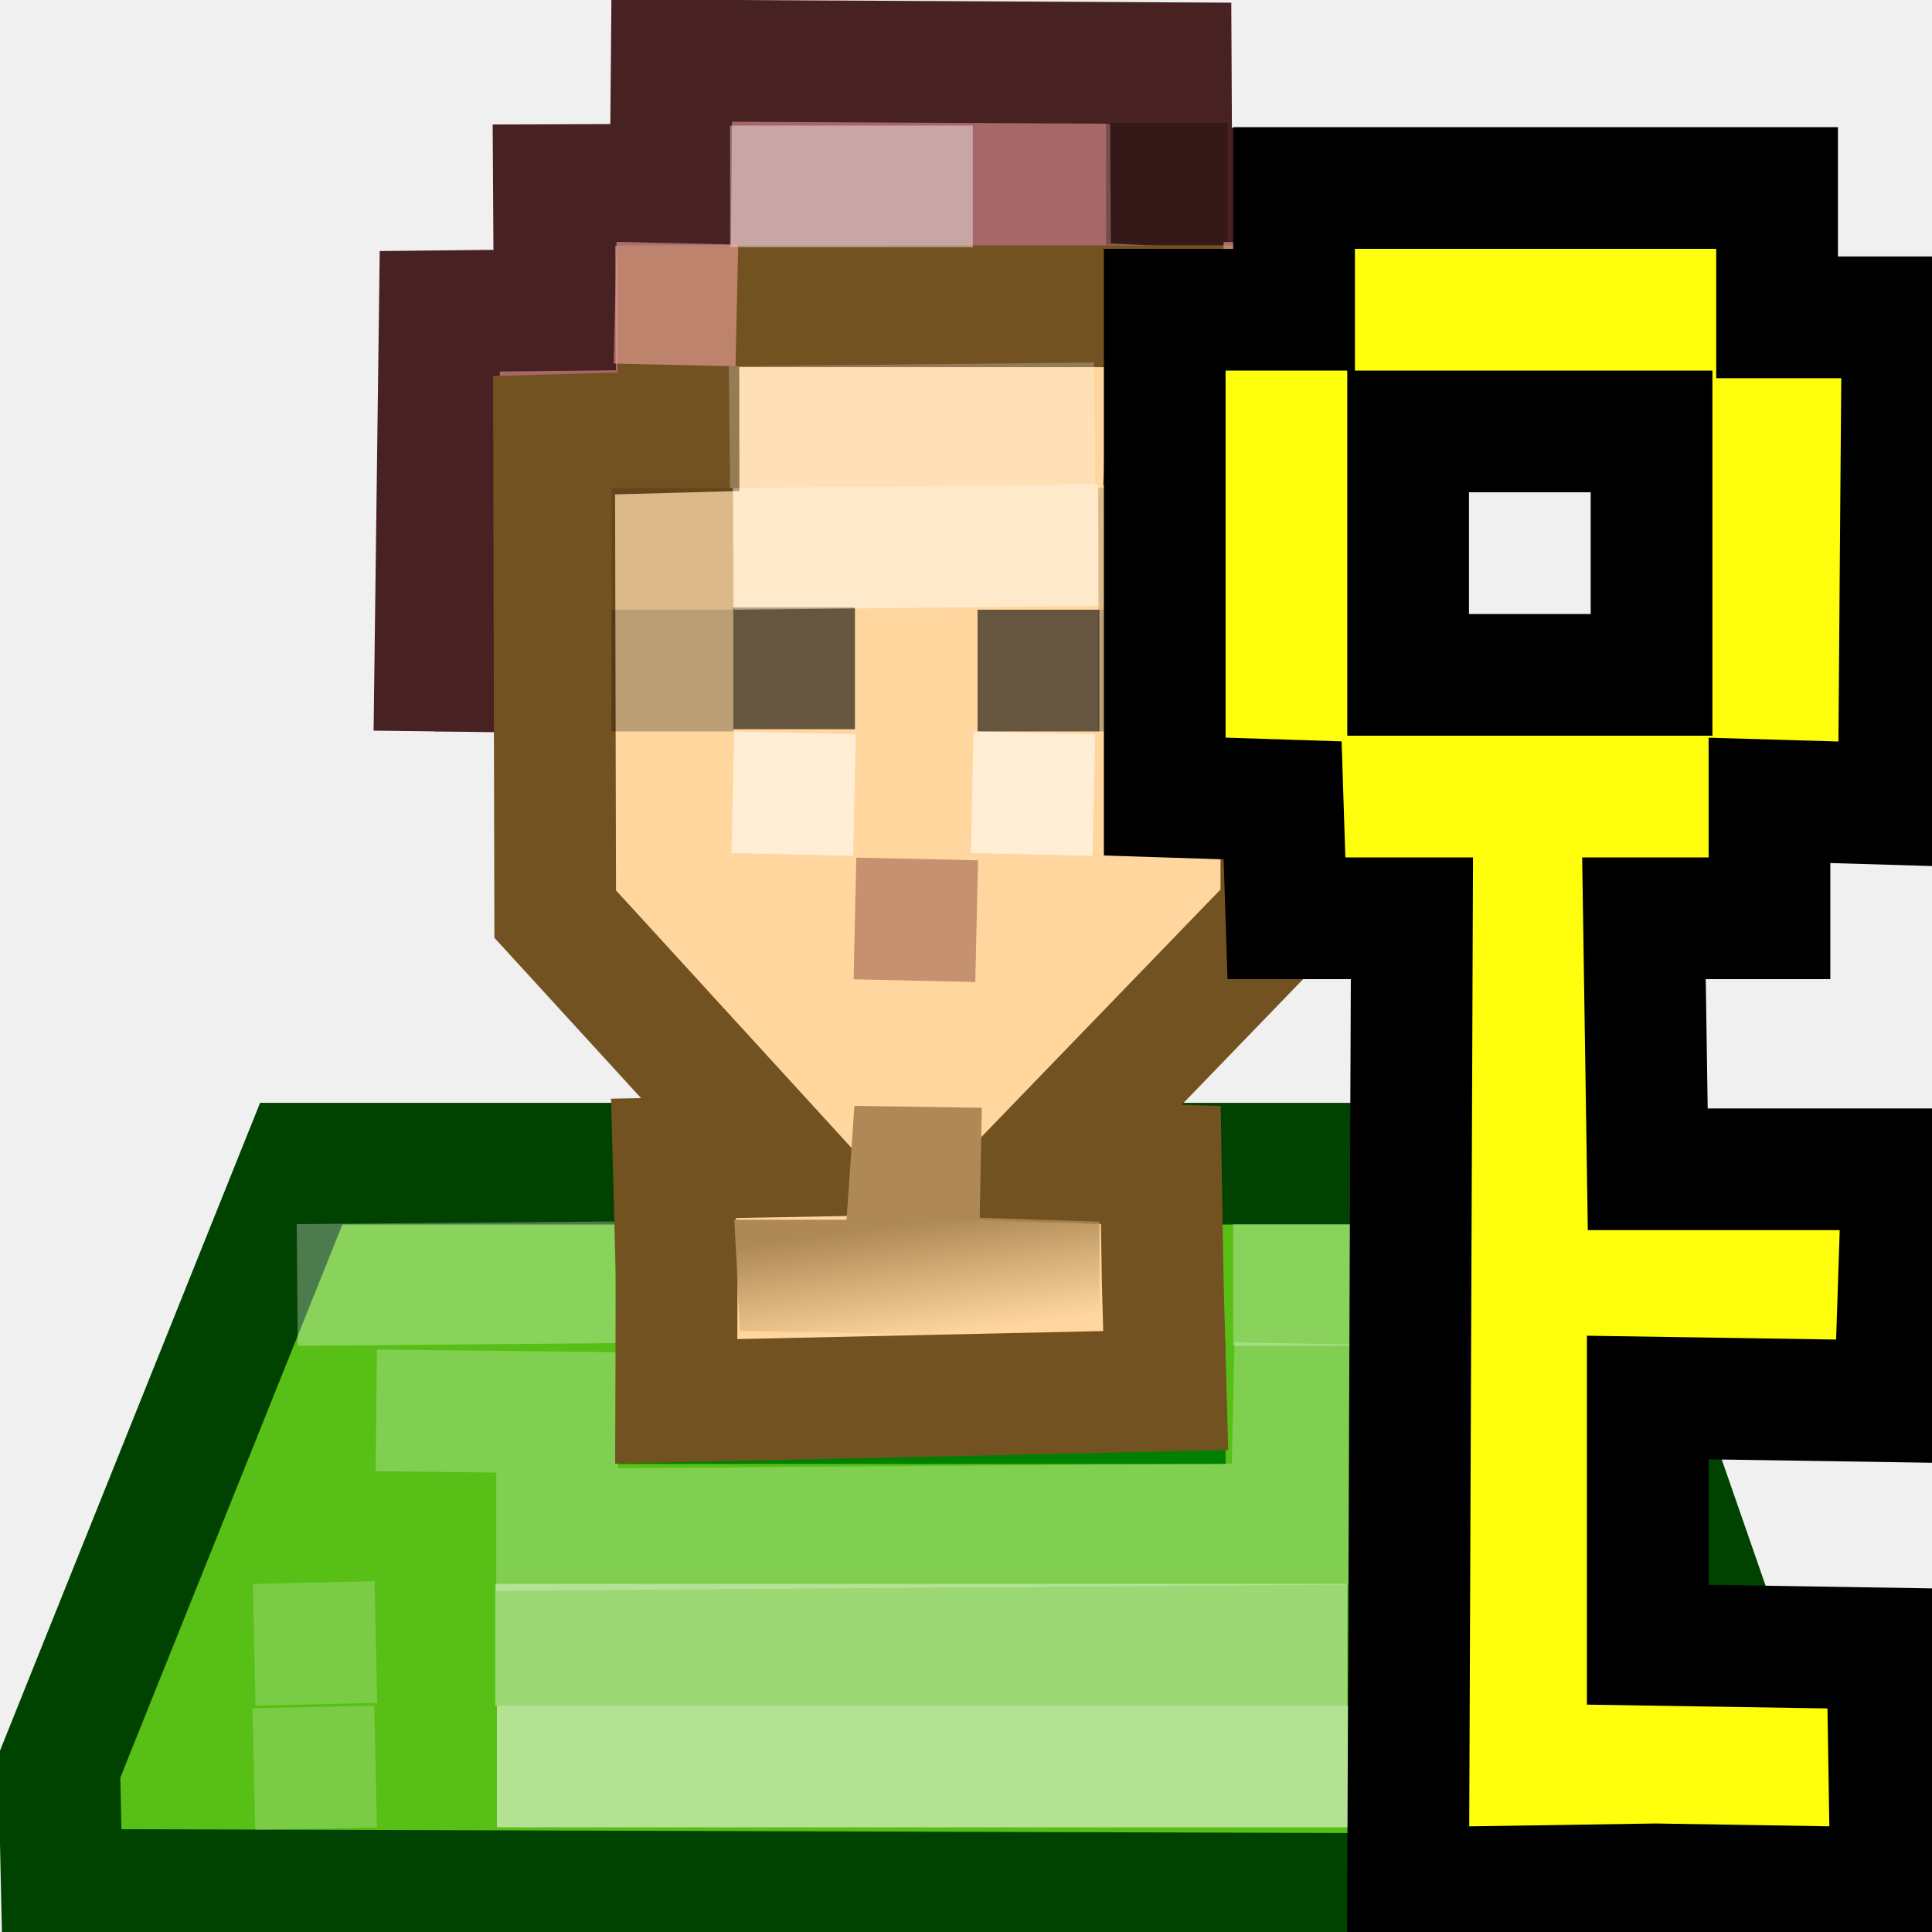
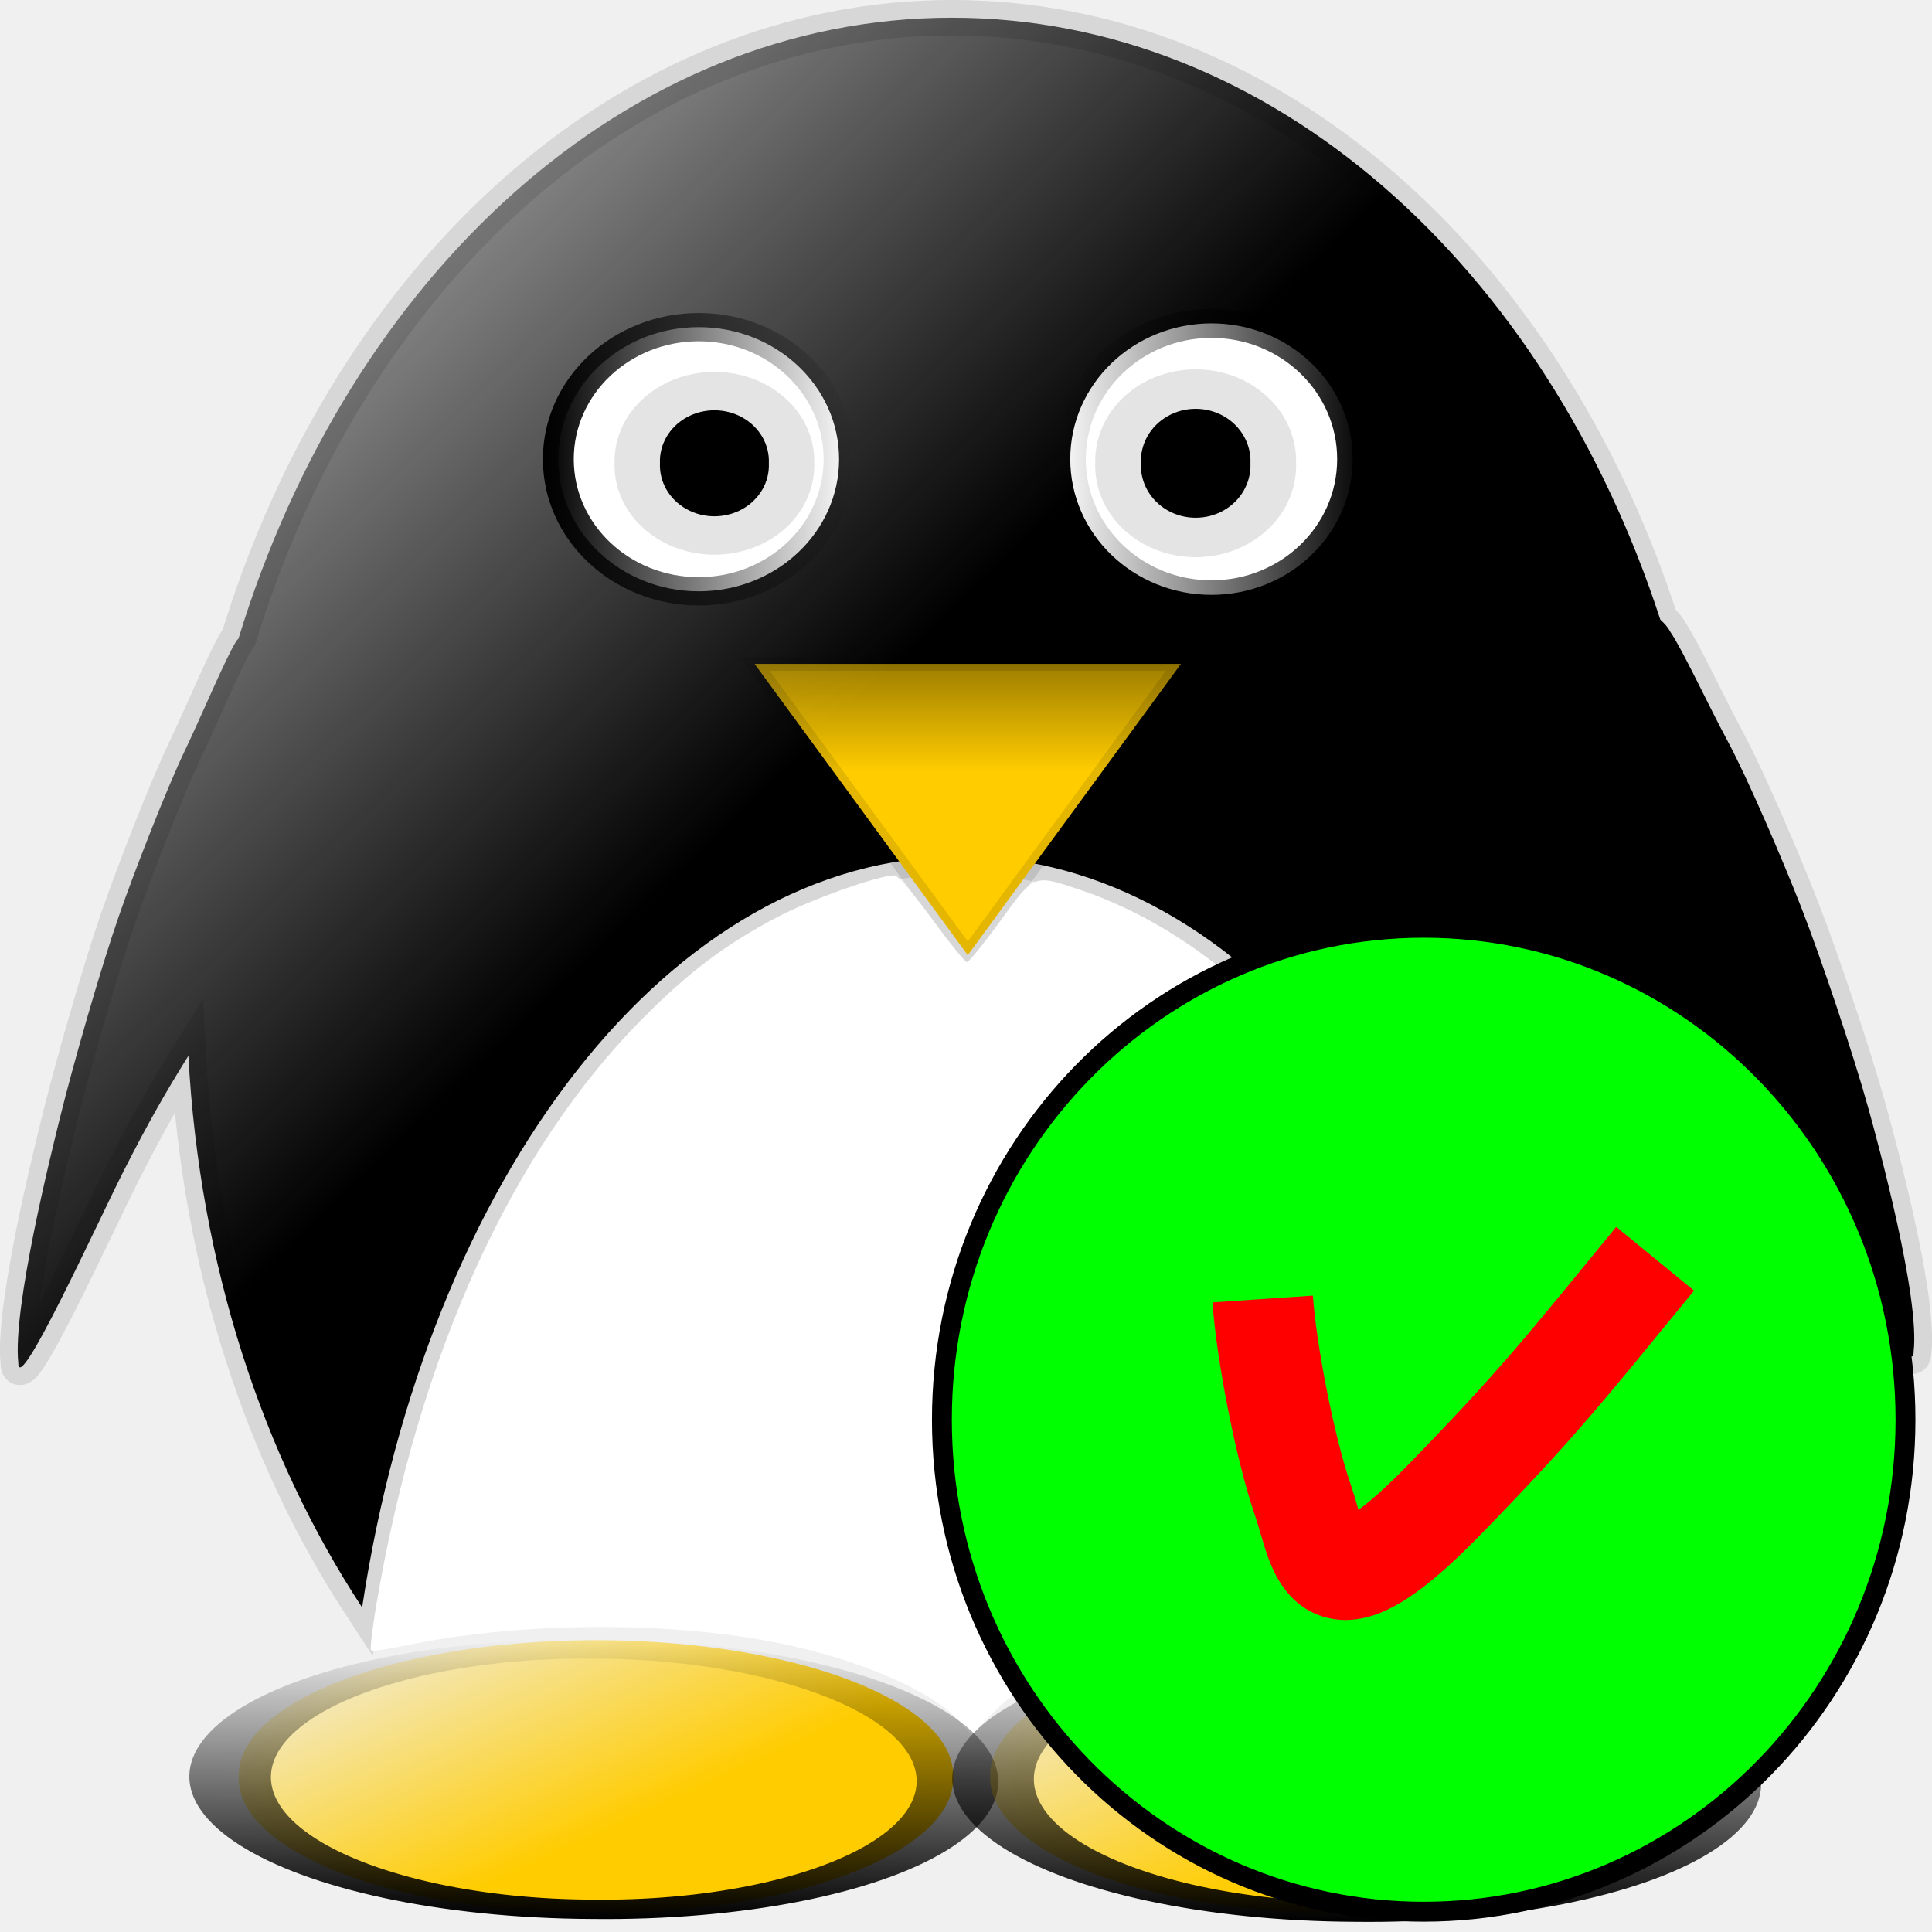
- <svg xmlns="http://www.w3.org/2000/svg" xmlns:xlink="http://www.w3.org/1999/xlink" width="96" height="96" id="svg2026" version="1.0">
-   <defs id="defs2028">
-     <linearGradient id="linearGradient3366">
-       <stop style="stop-color:#ae8955;stop-opacity:1;" offset="0" id="stop3368" />
-       <stop style="stop-color:#ae8955;stop-opacity:0;" offset="1" id="stop3370" />
+ <svg xmlns="http://www.w3.org/2000/svg" xmlns:xlink="http://www.w3.org/1999/xlink" width="96" height="96" id="svg4480" version="1.0">
+   <defs id="defs4482">
+     <linearGradient xlink:href="#linearGradient3595" id="linearGradient5912" gradientUnits="userSpaceOnUse" x1="53.543" y1="153.074" x2="69.19" y2="153.074" />
+     <linearGradient xlink:href="#linearGradient3278" id="linearGradient5910" gradientUnits="userSpaceOnUse" x1="62.878" y1="153.979" x2="56.949" y2="146.465" />
+     <linearGradient id="linearGradient3595">
+       <stop style="stop-color:#000000;stop-opacity:1;" offset="0" id="stop3597" />
+       <stop style="stop-color:#000000;stop-opacity:0;" offset="1" id="stop3599" />
    </linearGradient>
-     <linearGradient id="linearGradient3013">
-       <stop style="stop-color:white;stop-opacity:1;" offset="0" id="stop3015" />
-       <stop style="stop-color:white;stop-opacity:0;" offset="1" id="stop3017" />
+     <linearGradient xlink:href="#linearGradient3595" id="linearGradient5908" gradientUnits="userSpaceOnUse" x1="53.543" y1="153.074" x2="69.19" y2="153.074" />
+     <linearGradient id="linearGradient3278">
+       <stop id="stop3280" offset="0" style="stop-color:#ffcc00;stop-opacity:1;" />
+       <stop id="stop3282" offset="1" style="stop-color:#ffcc00;stop-opacity:0;" />
    </linearGradient>
-     <linearGradient id="linearGradient2911">
-       <stop style="stop-color:#cfa469;stop-opacity:1;" offset="0" id="stop2913" />
-       <stop style="stop-color:#cfa469;stop-opacity:0;" offset="1" id="stop2915" />
+     <linearGradient xlink:href="#linearGradient3278" id="linearGradient5906" gradientUnits="userSpaceOnUse" x1="62.878" y1="153.979" x2="56.949" y2="146.465" />
+     <linearGradient id="linearGradient3306">
+       <stop id="stop3308" offset="0" style="stop-color:#ffcc00;stop-opacity:1;" />
+       <stop id="stop3310" offset="1" style="stop-color:#ffcc00;stop-opacity:0;" />
    </linearGradient>
-     <linearGradient id="linearGradient3442">
-       <stop style="stop-color:black;stop-opacity:1;" offset="0" id="stop3444" />
-       <stop style="stop-color:black;stop-opacity:0;" offset="1" id="stop3446" />
+     <linearGradient xlink:href="#linearGradient3306" id="linearGradient5904" gradientUnits="userSpaceOnUse" x1="76.014" y1="228.556" x2="76.014" y2="208.211" />
+     <linearGradient xlink:href="#linearGradient4811" id="linearGradient5902" gradientUnits="userSpaceOnUse" x1="227.794" y1="259.519" x2="237.886" y2="259.519" />
+     <linearGradient id="linearGradient4811">
+       <stop id="stop4813" offset="0" style="stop-color:#000000;stop-opacity:1;" />
+       <stop id="stop4815" offset="1" style="stop-color:#000000;stop-opacity:0;" />
    </linearGradient>
-     <linearGradient id="linearGradient3415">
-       <stop style="stop-color:white;stop-opacity:1;" offset="0" id="stop3417" />
-       <stop style="stop-color:white;stop-opacity:0;" offset="1" id="stop3419" />
+     <linearGradient xlink:href="#linearGradient4811" id="linearGradient5900" gradientUnits="userSpaceOnUse" x1="227.794" y1="259.519" x2="237.886" y2="259.519" />
+     <linearGradient id="linearGradient4823">
+       <stop id="stop4825" offset="0" style="stop-color:#000000;stop-opacity:1;" />
+       <stop id="stop4827" offset="1" style="stop-color:#000000;stop-opacity:0;" />
    </linearGradient>
-     <linearGradient id="linearGradient3405">
-       <stop style="stop-color:white;stop-opacity:1;" offset="0" id="stop3407" />
-       <stop style="stop-color:white;stop-opacity:0;" offset="1" id="stop3409" />
-     </linearGradient>
-     <linearGradient id="linearGradient2404">
-       <stop style="stop-color:#ffffff;stop-opacity:1;" offset="0" id="stop2406" />
-       <stop style="stop-color:#ffffff;stop-opacity:0;" offset="1" id="stop2408" />
-     </linearGradient>
-     <linearGradient xlink:href="#linearGradient3012" id="linearGradient2286" gradientUnits="userSpaceOnUse" gradientTransform="matrix(1.189866,0,0,1.189677,-7.516981,-4.68647)" x1="10.108" y1="12.784" x2="14.733" y2="12.784" spreadMethod="reflect" />
-     <linearGradient id="linearGradient3743">
-       <stop style="stop-color:#000000;stop-opacity:1;" offset="0" id="stop3745" />
-       <stop style="stop-color:#000000;stop-opacity:0;" offset="1" id="stop3747" />
-     </linearGradient>
-     <linearGradient id="linearGradient3733">
-       <stop style="stop-color:#000000;stop-opacity:1;" offset="0" id="stop3735" />
-       <stop style="stop-color:#000000;stop-opacity:0;" offset="1" id="stop3737" />
-     </linearGradient>
-     <radialGradient xlink:href="#linearGradient4900" id="radialGradient6321" gradientUnits="userSpaceOnUse" gradientTransform="matrix(0.140191,0,0,3.467823e-2,-158.9206,-19.9118)" cx="1059.926" cy="60.916" fx="1059.926" fy="60.916" r="59.479" />
-     <linearGradient id="linearGradient3019">
-       <stop style="stop-color:#ffffff;stop-opacity:1;" offset="0" id="stop3021" />
-       <stop id="stop2485" offset="0.25" style="stop-color:#ffffff;stop-opacity:0.655;" />
-       <stop id="stop2477" offset="0.5" style="stop-color:#000000;stop-opacity:0.299;" />
-       <stop style="stop-color:#ffffff;stop-opacity:0.247;" offset="0.75" id="stop2481" />
-       <stop id="stop2483" offset="0.875" style="stop-color:#ffffff;stop-opacity:1;" />
-       <stop style="stop-color:#ffffff;stop-opacity:1;" offset="1" id="stop3023" />
-     </linearGradient>
-     <linearGradient xlink:href="#linearGradient3019" id="linearGradient6323" gradientUnits="userSpaceOnUse" gradientTransform="matrix(1.91186e-2,-0.177887,-0.180489,-2.700197e-4,20.83249,22.24678)" spreadMethod="reflect" x1="-86.469" y1="59.117" x2="152.718" y2="62.138" />
-     <linearGradient id="linearGradient3031">
-       <stop style="stop-color:#000000;stop-opacity:1;" offset="0" id="stop3033" />
-       <stop style="stop-color:#000000;stop-opacity:0;" offset="1" id="stop3035" />
-     </linearGradient>
-     <linearGradient xlink:href="#linearGradient3031" id="linearGradient6325" gradientUnits="userSpaceOnUse" gradientTransform="matrix(-1.369896e-2,-0.234664,-0.172042,-1.137148e-3,21.97012,27.75445)" x1="61.333" y1="74.088" x2="96.821" y2="73.013" />
-     <linearGradient id="linearGradient3150">
-       <stop style="stop-color:#ffffff;stop-opacity:1;" offset="0" id="stop3152" />
-       <stop style="stop-color:#ffffff;stop-opacity:0;" offset="1" id="stop3154" />
-     </linearGradient>
-     <linearGradient xlink:href="#linearGradient3150" id="linearGradient6327" gradientUnits="userSpaceOnUse" gradientTransform="matrix(-0.19376,-1.492815e-3,-3.361656e-3,0.25488,41.0169,-5.690754)" x1="64.759" y1="6.495" x2="65.223" y2="30.935" />
-     <linearGradient id="linearGradient2683">
-       <stop style="stop-color:#ffffff;stop-opacity:1;" offset="0" id="stop2685" />
-       <stop style="stop-color:#ffffff;stop-opacity:0;" offset="1" id="stop2687" />
-     </linearGradient>
-     <linearGradient xlink:href="#linearGradient2683" id="linearGradient6329" gradientUnits="userSpaceOnUse" gradientTransform="matrix(9.639045e-3,-0.221663,-0.151151,2.009705e-3,76.4258,14.56862)" x1="110.722" y1="380.907" x2="25.045" y2="424.196" />
-     <linearGradient xlink:href="#linearGradient2814" id="linearGradient6331" gradientUnits="userSpaceOnUse" gradientTransform="matrix(7.877002e-3,-0.166685,-0.150321,1.461963e-3,81.0278,45.16368)" x1="138.32" y1="483.379" x2="181.498" y2="484.258" />
-     <linearGradient id="linearGradient2814">
-       <stop style="stop-color:#ffffff;stop-opacity:1;" offset="0" id="stop2816" />
-       <stop style="stop-color:#ffffff;stop-opacity:0;" offset="1" id="stop2818" />
-     </linearGradient>
-     <linearGradient xlink:href="#linearGradient2814" id="linearGradient6333" gradientUnits="userSpaceOnUse" gradientTransform="matrix(7.121993e-3,-0.151621,-0.103865,1.048699e-3,56.09295,41.8256)" x1="180.402" y1="500.822" x2="210.253" y2="485.397" />
-     <radialGradient xlink:href="#linearGradient4900" id="radialGradient2256" gradientUnits="userSpaceOnUse" gradientTransform="matrix(0.140068,0,0,5.240479e-2,-138.8925,13.93733)" cx="1059.926" cy="60.916" fx="1059.926" fy="60.916" r="59.479" />
-     <linearGradient xlink:href="#linearGradient4242" id="linearGradient2258" gradientUnits="userSpaceOnUse" x1="390.39" y1="1120.912" x2="465.564" y2="1253.42" />
-     <radialGradient xlink:href="#linearGradient4234" id="radialGradient2260" gradientUnits="userSpaceOnUse" cx="342.121" cy="1181.537" fx="342.121" fy="1181.537" r="109.99" />
-     <linearGradient xlink:href="#linearGradient3012" id="linearGradient2262" gradientUnits="userSpaceOnUse" gradientTransform="matrix(0.927007,0,0,0.927007,28.26143,3.270183)" x1="12.937" y1="13.366" x2="14.733" y2="12.784" />
-     <linearGradient id="linearGradient4667">
-       <stop style="stop-color:#ffffff;stop-opacity:1;" offset="0" id="stop4669" />
-       <stop style="stop-color:#ffffff;stop-opacity:0;" offset="1" id="stop4671" />
-     </linearGradient>
-     <linearGradient xlink:href="#linearGradient4667" id="linearGradient4673" x1="-1.081" y1="1.91" x2="5.592" y2="5.93" gradientUnits="userSpaceOnUse" spreadMethod="repeat" />
-     <linearGradient id="linearGradient4679">
-       <stop style="stop-color:#ffffff;stop-opacity:1;" offset="0" id="stop4681" />
-       <stop style="stop-color:#ffffff;stop-opacity:0;" offset="1" id="stop4683" />
-     </linearGradient>
-     <linearGradient xlink:href="#linearGradient4679" id="linearGradient4685" x1="4.474" y1="2.827" x2="4.074" y2="1.4" gradientUnits="userSpaceOnUse" />
-     <linearGradient id="linearGradient3012">
-       <stop style="stop-color:#ffffff;stop-opacity:1;" offset="0" id="stop3014" />
-       <stop style="stop-color:#ffffff;stop-opacity:0;" offset="1" id="stop3016" />
-     </linearGradient>
-     <linearGradient id="linearGradient2993">
-       <stop style="stop-color:#ffffff;stop-opacity:1;" offset="0" id="stop2995" />
-       <stop style="stop-color:#ffffff;stop-opacity:0;" offset="1" id="stop2997" />
-     </linearGradient>
-     <radialGradient xlink:href="#linearGradient4900" id="radialGradient3801" gradientUnits="userSpaceOnUse" gradientTransform="matrix(0.140068,0,0,5.240479e-2,-138.8258,13.96246)" cx="1059.926" cy="60.916" fx="1059.926" fy="60.916" r="59.479" />
-     <linearGradient id="linearGradient4242">
-       <stop style="stop-color:#ffffff;stop-opacity:1;" offset="0" id="stop4244" />
-       <stop style="stop-color:#ffffff;stop-opacity:0;" offset="1" id="stop4246" />
-     </linearGradient>
-     <linearGradient xlink:href="#linearGradient4242" id="linearGradient4248" x1="390.39" y1="1120.912" x2="465.564" y2="1253.42" gradientUnits="userSpaceOnUse" />
-     <linearGradient id="linearGradient4234">
-       <stop style="stop-color:#ffffff;stop-opacity:1;" offset="0" id="stop4236" />
-       <stop style="stop-color:#ffffff;stop-opacity:0;" offset="1" id="stop4238" />
-     </linearGradient>
-     <radialGradient xlink:href="#linearGradient4234" id="radialGradient3846" cx="342.121" cy="1181.537" fx="342.121" fy="1181.537" r="109.99" gradientUnits="userSpaceOnUse" />
-     <linearGradient id="linearGradient4900">
-       <stop style="stop-color:#000000;stop-opacity:1;" offset="0" id="stop4902" />
-       <stop style="stop-color:#000000;stop-opacity:0;" offset="1" id="stop4904" />
-     </linearGradient>
-     <linearGradient xlink:href="#linearGradient2993" id="linearGradient2999" x1="6.244" y1="4.769" x2="8.137" y2="6.931" gradientUnits="userSpaceOnUse" />
-     <linearGradient xlink:href="#linearGradient3012" id="linearGradient3018" x1="12.937" y1="13.366" x2="14.733" y2="12.784" gradientUnits="userSpaceOnUse" gradientTransform="matrix(0.905083,0,0,-0.905083,-0.335587,23.70696)" />
-     <linearGradient xlink:href="#linearGradient3012" id="linearGradient4402" gradientUnits="userSpaceOnUse" gradientTransform="matrix(0.905083,0,0,-0.905083,-0.592111,23.6152)" x1="12.937" y1="13.366" x2="14.733" y2="12.784" />
-     <linearGradient xlink:href="#linearGradient4667" id="linearGradient2476" gradientUnits="userSpaceOnUse" spreadMethod="repeat" x1="-1.081" y1="1.91" x2="5.592" y2="5.93" />
-     <linearGradient xlink:href="#linearGradient4679" id="linearGradient2478" gradientUnits="userSpaceOnUse" x1="4.252" y1="1.984" x2="3.599" y2="0.597" />
-     <linearGradient xlink:href="#linearGradient3031" id="linearGradient3676" gradientUnits="userSpaceOnUse" gradientTransform="matrix(-1.340481e-2,-0.248579,-0.168348,-1.204574e-3,21.60135,29.40044)" x1="61.333" y1="74.088" x2="96.821" y2="73.013" />
-     <linearGradient xlink:href="#linearGradient3150" id="linearGradient3678" gradientUnits="userSpaceOnUse" gradientTransform="matrix(-0.181996,-1.171929e-3,-3.157555e-3,0.200093,21.26333,-0.922152)" x1="64.567" y1="17.566" x2="64.937" y2="33.659" />
-     <linearGradient xlink:href="#linearGradient3733" id="linearGradient3739" x1="9.645" y1="17" x2="9.654" y2="19" gradientUnits="userSpaceOnUse" gradientTransform="matrix(0.763801,0,0,1.427397,2.25158,-7.048383)" />
-     <radialGradient xlink:href="#linearGradient3743" id="radialGradient3749" cx="3.337" cy="17.52" fx="3.337" fy="17.52" r="1" gradientUnits="userSpaceOnUse" gradientTransform="matrix(2.024072,0,0,2.973355,-3.311436,-34.87565)" />
-     <radialGradient xlink:href="#linearGradient3743" id="radialGradient3753" gradientUnits="userSpaceOnUse" gradientTransform="matrix(2.024072,0,0,2.973355,-23.09062,-34.87565)" cx="3.337" cy="17.52" fx="3.337" fy="17.52" r="1" />
-     <radialGradient xlink:href="#linearGradient2404" id="radialGradient2410" cx="5.222" cy="4.5" fx="5.222" fy="4.5" r="2.5" gradientTransform="matrix(0,0.5625,-0.7375,0,11.81875,-0.28125)" gradientUnits="userSpaceOnUse" />
-     <linearGradient xlink:href="#linearGradient3405" id="linearGradient3411" x1="6.63" y1="7.69" x2="6.562" y2="12.877" gradientUnits="userSpaceOnUse" gradientTransform="matrix(1.147047,0,0,0.852428,-1.176769,2.336589)" />
-     <linearGradient xlink:href="#linearGradient3415" id="linearGradient3421" x1="5.225" y1="0.85" x2="8.15" y2="9.25" gradientUnits="userSpaceOnUse" gradientTransform="matrix(1.144421,0,0,1.020223,-21.15539,5.669005e-2)" spreadMethod="reflect" />
-     <linearGradient xlink:href="#linearGradient3442" id="linearGradient3448" x1="6.469" y1="10.141" x2="9.281" y2="13.547" gradientUnits="userSpaceOnUse" gradientTransform="matrix(1.145154,0,0,0.99817,-21.16162,7.714609e-2)" />
-     <linearGradient xlink:href="#linearGradient3415" id="linearGradient2870" gradientUnits="userSpaceOnUse" gradientTransform="matrix(1.144421,0,0,1.020223,-12.75072,16.14186)" spreadMethod="reflect" x1="5.225" y1="0.85" x2="8.15" y2="9.25" />
-     <linearGradient xlink:href="#linearGradient3013" id="linearGradient3066" gradientUnits="userSpaceOnUse" x1="7.928" y1="9" x2="8.062" y2="15.417" gradientTransform="translate(24.18462,1.889301)" />
-     <linearGradient xlink:href="#linearGradient2911" id="linearGradient3068" gradientUnits="userSpaceOnUse" x1="7.555" y1="10.007" x2="7.555" y2="11.694" gradientTransform="translate(24.18462,1.889301)" />
-     <linearGradient xlink:href="#linearGradient3366" id="linearGradient3372" x1="7.51" y1="10.028" x2="7.643" y2="10.98" gradientUnits="userSpaceOnUse" />
-     <linearGradient xlink:href="#linearGradient3366" id="linearGradient3702" gradientUnits="userSpaceOnUse" x1="7.51" y1="10.028" x2="7.643" y2="10.98" gradientTransform="matrix(6.047788,0,0,6.047788,0.14745,5.740454e-2)" />
+     <linearGradient xlink:href="#linearGradient4823" id="linearGradient5898" gradientUnits="userSpaceOnUse" gradientTransform="matrix(2.099316,0,0,1.56916,-263.9732,-7.330919)" x1="202.768" y1="402.649" x2="178.996" y2="384.178" />
  </defs>
  <g id="layer1">
-     <path style="fill:#57bf15;fill-opacity:1;fill-rule:evenodd;stroke:#004301;stroke-width:6.048px;stroke-linecap:butt;stroke-linejoin:miter;stroke-opacity:1" d="M 2.941,87.778 L 14.968,57.823 L 77.244,57.823 L 87.746,88.045 L 87.914,94.173 L 3.074,93.906 L 2.941,87.778 z " id="path2866" />
-     <path style="opacity:0.25;fill:none;fill-rule:evenodd;stroke:white;stroke-width:6.048px;stroke-linecap:butt;stroke-linejoin:miter;stroke-opacity:1" d="M 18.697,70.082 L 27.682,70.181 L 27.682,75.998 L 64.165,75.731 L 64.299,69.78 L 73.127,69.948" id="path3102" />
-     <path style="opacity:0.407;fill:none;fill-rule:evenodd;stroke:white;stroke-width:6.048px;stroke-linecap:butt;stroke-linejoin:miter;stroke-opacity:1" d="M 24.611,81.726 L 66.946,81.726" id="path3117" />
-     <path style="opacity:0.547;fill:none;fill-rule:evenodd;stroke:white;stroke-width:6.048px;stroke-linecap:butt;stroke-linejoin:miter;stroke-opacity:1" d="M 24.69,87.774 L 67.024,87.774" id="path3119" />
-     <path style="opacity:0.209;fill:none;fill-rule:evenodd;stroke:white;stroke-width:6.048px;stroke-linecap:butt;stroke-linejoin:miter;stroke-opacity:1" d="M 12.615,87.908 L 18.663,87.774" id="path3132" />
-     <path style="opacity:0.209;fill:none;fill-rule:evenodd;stroke:white;stroke-width:6.048px;stroke-linecap:butt;stroke-linejoin:miter;stroke-opacity:1" d="M 12.631,81.726 L 18.679,81.593" id="path3134" />
-     <path style="opacity:0.209;fill:none;fill-rule:evenodd;stroke:white;stroke-width:6.048px;stroke-linecap:butt;stroke-linejoin:miter;stroke-opacity:1" d="M 73.161,87.774 L 79.209,87.641" id="path3136" />
-     <path style="opacity:0.209;fill:none;fill-rule:evenodd;stroke:white;stroke-width:6.048px;stroke-linecap:butt;stroke-linejoin:miter;stroke-opacity:1" d="M 73.177,81.593 L 79.225,81.459" id="path3138" />
-     <path style="opacity:0.297;fill:none;fill-rule:evenodd;stroke:white;stroke-width:6.048px;stroke-linecap:butt;stroke-linejoin:miter;stroke-opacity:1" d="M 14.769,63.85 L 30.572,63.717" id="path3144" />
-     <path style="opacity:0.297;fill:none;fill-rule:evenodd;stroke:white;stroke-width:6.048px;stroke-linecap:butt;stroke-linejoin:miter;stroke-opacity:1" d="M 61.275,63.85 L 76.41,63.85" id="path3146" />
-     <path style="fill:none;fill-rule:evenodd;stroke:green;stroke-width:6.048px;stroke-linecap:butt;stroke-linejoin:miter;stroke-opacity:1" d="M 30.659,69.717 L 60.898,69.717" id="path3364" />
-     <path style="fill:#a56767;fill-opacity:1;fill-rule:evenodd;stroke:#482222;stroke-width:6.048px;stroke-linecap:butt;stroke-linejoin:miter;stroke-opacity:1" d="M 21.587,36.344 L 21.854,15.467 L 27.562,15.407 L 27.523,9.199 L 33.324,9.177 L 33.378,3.008 L 58.173,3.141 L 58.204,9.222 L 63.951,9.522 L 63.717,15.158 L 69.363,15.182 L 69.697,36.344" id="path2874" />
-     <path style="fill:#ffd69e;fill-opacity:1;fill-rule:evenodd;stroke:#735221;stroke-width:6.048px;stroke-linecap:butt;stroke-linejoin:miter;stroke-opacity:1" d="M 57.924,69.096 L 57.774,63.612 L 57.679,57.889 L 51.799,57.706 L 63.67,45.421 L 63.67,21.299 L 57.979,21.167 L 58.252,15.218 L 33.707,15.219 L 33.714,21.455 L 27.532,21.626 L 27.588,45.421 L 38.601,57.462 L 33.468,57.559 L 33.624,63.329 L 33.601,69.631 L 57.924,69.096 z " id="path2872" />
-     <path style="opacity:1;fill:url(#linearGradient3702);fill-opacity:1;fill-rule:evenodd;stroke:none;stroke-width:1px;stroke-linecap:butt;stroke-linejoin:miter;stroke-opacity:1" d="M 42.454,54.95 L 48.786,55.045 L 48.68,60.514 L 54.633,60.703 L 54.649,66.465 L 36.757,66.136 L 36.49,60.608 L 42.065,60.608 L 42.454,54.95 z " id="path2882" />
-     <path style="opacity:0.599;fill:none;fill-rule:evenodd;stroke:black;stroke-width:6.048px;stroke-linecap:butt;stroke-linejoin:miter;stroke-opacity:1" d="M 36.434,33.21 L 42.482,33.21" id="path2884" />
-     <path style="opacity:0.599;fill:none;fill-rule:evenodd;stroke:black;stroke-width:6.048px;stroke-linecap:butt;stroke-linejoin:miter;stroke-opacity:1" d="M 48.574,33.32 L 54.622,33.32" id="path2886" />
-     <path style="opacity:0.459;fill:none;fill-rule:evenodd;stroke:white;stroke-width:6.048px;stroke-linecap:butt;stroke-linejoin:miter;stroke-opacity:1" d="M 36.434,27.272 L 54.578,27.083" id="path2919" />
-     <path style="opacity:0.244;fill:none;fill-rule:evenodd;stroke:white;stroke-width:6.048px;stroke-linecap:butt;stroke-linejoin:miter;stroke-opacity:1" d="M 36.245,21.225 L 54.389,21.036" id="path2921" />
-     <path style="opacity:0.262;fill:none;fill-rule:evenodd;stroke:black;stroke-width:6.048px;stroke-linecap:butt;stroke-linejoin:miter;stroke-opacity:1" d="M 30.386,33.32 L 36.434,33.32" id="path2923" />
-     <path style="opacity:0.262;fill:none;fill-rule:evenodd;stroke:black;stroke-width:6.048px;stroke-linecap:butt;stroke-linejoin:miter;stroke-opacity:1" d="M 54.578,33.32 L 60.625,33.32" id="path2925" />
-     <path style="opacity:0.262;fill:none;fill-rule:evenodd;stroke:black;stroke-width:6.048px;stroke-linecap:butt;stroke-linejoin:miter;stroke-opacity:1" d="M 54.956,9.129 L 61.003,9.129" id="path2927" />
-     <path style="opacity:0.378;fill:none;fill-rule:evenodd;stroke:#652020;stroke-width:6.048px;stroke-linecap:butt;stroke-linejoin:miter;stroke-opacity:1" d="M 42.482,45.638 L 48.53,45.772" id="path2937" />
-     <path style="opacity:0.564;fill:none;fill-rule:evenodd;stroke:white;stroke-width:6.048px;stroke-linecap:butt;stroke-linejoin:miter;stroke-opacity:1" d="M 36.413,39.368 L 42.461,39.502" id="path2941" />
-     <path style="opacity:0.564;fill:none;fill-rule:evenodd;stroke:white;stroke-width:6.048px;stroke-linecap:butt;stroke-linejoin:miter;stroke-opacity:1" d="M 48.307,39.368 L 54.355,39.502" id="path2943" />
-     <path style="opacity:0.564;fill:white;fill-opacity:1;fill-rule:evenodd;stroke:#f8a8a8;stroke-width:6.048px;stroke-linecap:butt;stroke-linejoin:miter;stroke-opacity:1" d="M 60.735,15.043 L 66.783,15.177" id="path2949" />
-     <path style="opacity:0.14;fill:none;fill-rule:evenodd;stroke:black;stroke-width:6.048px;stroke-linecap:butt;stroke-linejoin:miter;stroke-opacity:1" d="M 30.386,27.272 L 36.434,27.272" id="path2955" />
-     <path style="opacity:0.14;fill:none;fill-rule:evenodd;stroke:black;stroke-width:6.048px;stroke-linecap:butt;stroke-linejoin:miter;stroke-opacity:1" d="M 54.578,27.272 L 60.625,27.272" id="path2957" />
-     <path style="opacity:0.407;fill:none;fill-rule:evenodd;stroke:white;stroke-width:6.048px;stroke-linecap:butt;stroke-linejoin:miter;stroke-opacity:1" d="M 36.279,9.263 L 48.341,9.263" id="path2988" />
-     <path style="opacity:0.564;fill:none;fill-rule:evenodd;stroke:#f8a8a8;stroke-width:6.048px;stroke-linecap:butt;stroke-linejoin:miter;stroke-opacity:1" d="M 30.567,15.043 L 36.615,15.177" id="path3104" />
-     <path style="fill:#fffe0d;fill-opacity:1;fill-rule:evenodd;stroke:black;stroke-width:6.048px;stroke-linecap:butt;stroke-linejoin:miter;stroke-opacity:1" d="M 64.3,9.342 L 64.3,15.39 L 57.874,15.39 L 57.874,39.581 L 63.733,39.77 L 63.922,45.629 L 70.158,45.629 L 69.969,93.822 L 82.254,93.633 L 93.972,93.822 L 93.783,81.915 L 81.876,81.726 L 81.876,69.442 L 94.161,69.631 L 94.539,58.102 L 87.924,58.102 L 81.876,58.102 L 81.687,45.629 L 87.924,45.629 L 87.924,39.77 L 94.35,39.959 L 94.539,15.768 L 88.302,15.768 L 88.302,9.342 L 64.3,9.342 z M 69.969,21.438 L 82.065,21.438 L 82.065,33.533 L 69.969,33.533 L 69.969,21.438 z " id="path4861" />
+     <g style="display:inline" id="g6346" transform="translate(400.3431,160.785)">
+       <g transform="matrix(1.000007,0,0,0.9992085,-516.6301,-752.5352)" id="g5864" style="display:inline">
+         <path id="path5866" d="M 163.584,593.1 C 147.417,593.1 133.65,605.929 128.139,623.966 C 128.11,624.017 128.042,624.06 128.018,624.114 C 127.475,624.997 126.297,627.824 125.464,629.561 C 124.584,631.397 122.961,635.555 122.181,637.805 C 121.267,640.444 119.911,645.185 119.263,647.816 C 118.832,649.563 116.905,657.276 117.196,659.986 C 117.163,661.738 121.12,653.04 122.424,650.465 C 123.627,648.092 124.515,646.536 125.647,644.724 C 126.204,655.138 129.32,664.589 134.28,672.156 C 137.512,650.752 149.594,634.811 164.01,634.811 C 178.19,634.811 190.095,650.251 193.557,671.125 C 198.28,663.498 201.187,654.057 201.583,643.743 C 203.034,645.791 204.058,647.334 205.534,649.926 C 206.999,652.496 211.407,661.195 211.371,659.446 C 211.697,656.741 209.605,649.069 209.122,647.325 C 208.394,644.699 206.804,639.949 205.778,637.314 C 204.903,635.068 203.118,630.903 202.13,629.07 C 201.195,627.336 199.881,624.505 199.272,623.623 C 199.161,623.4 198.982,623.213 198.786,623.034 C 193.08,605.477 179.478,593.1 163.584,593.1 z" style="fill:url(#linearGradient5898);fill-opacity:1;fill-rule:nonzero;stroke:#000000;stroke-width:1.761;stroke-opacity:0.108" />
+         <g transform="matrix(4.253517,0,0,3.883121,-893.8665,-882.8492)" id="g5868">
+           <path style="opacity:1;fill:#ffffff;fill-opacity:1;fill-rule:nonzero;stroke:url(#linearGradient5900);stroke-opacity:1" id="path5870" d="M 237.386,259.519 A 4.546,4.672 0 1 1 228.294,259.519 A 4.546,4.672 0 1 1 237.386,259.519 z" transform="matrix(0.3607184,0,0,0.3620237,161.6589,291.7956)" />
+           <path style="opacity:1;fill:#000000;fill-opacity:1;fill-rule:nonzero;stroke:#000000;stroke-opacity:0.108" id="path5872" d="M 232.335,394.342 A 0.6,0.663 0 1 1 231.136,394.342 A 0.6,0.663 0 1 1 232.335,394.342 z" transform="matrix(1.060943,0,0,0.9837104,-2.6048091e-2,-2.118651)" />
+         </g>
+         <g transform="matrix(-4.279053,0,0,3.990638,1227.627,-924.3292)" id="g5874">
+           <path style="opacity:1;fill:#ffffff;fill-opacity:1;fill-rule:nonzero;stroke:url(#linearGradient5902);stroke-opacity:1" id="path5876" d="M 237.386,259.519 A 4.546,4.672 0 1 1 228.294,259.519 A 4.546,4.672 0 1 1 237.386,259.519 z" transform="matrix(0.3607184,0,0,0.3620237,161.6589,291.7956)" />
+           <path style="opacity:1;fill:#000000;fill-opacity:1;fill-rule:nonzero;stroke:#000000;stroke-opacity:0.108" id="path5878" d="M 232.335,394.342 A 0.6,0.663 0 1 1 231.136,394.342 A 0.6,0.663 0 1 1 232.335,394.342 z" transform="matrix(1.060943,0,0,0.9837104,-2.6048091e-2,-2.118651)" />
+         </g>
+         <path transform="matrix(0.8640314,0,0,0.6821499,98.69612,474.651)" d="M 76.014,241.981 L 69.884,231.364 L 63.754,220.747 L 76.014,220.747 L 88.274,220.747 L 82.144,231.364 L 76.014,241.981 z" id="path5880" style="fill:url(#linearGradient5904);fill-opacity:1;fill-rule:nonzero;stroke:#000000;stroke-width:1;stroke-miterlimit:4;stroke-dasharray:none;stroke-opacity:0.108" />
+         <path id="path5882" d="M 163.782,677.643 C 162.389,676.197 158.696,674.652 154.81,673.891 C 149.301,672.811 141.91,672.882 136.339,674.068 C 135.507,674.245 134.781,674.343 134.724,674.286 C 134.667,674.228 134.781,673.233 134.977,672.073 C 137.09,659.58 141.704,649.417 148.256,642.828 C 150.529,640.542 152.355,639.169 154.905,637.828 C 156.598,636.938 159.938,635.749 160.745,635.749 C 160.894,635.749 161.723,636.72 162.589,637.907 C 163.455,639.093 164.24,640.064 164.334,640.064 C 164.427,640.064 165.173,639.142 165.991,638.015 C 167.693,635.67 167.644,635.689 169.955,636.47 C 179.68,639.753 187.908,650.911 191.695,665.952 C 192.292,668.324 193.286,673.56 193.139,673.56 C 193.074,673.56 192.313,673.424 191.449,673.258 C 188.579,672.706 183.676,672.467 180.297,672.715 C 173.3,673.228 168.094,674.881 165.669,677.359 L 164.58,678.472 L 163.782,677.643 z" style="fill:#ffffff;fill-opacity:1;fill-rule:nonzero;stroke:none;stroke-opacity:1" />
+         <g id="g5884">
+           <path style="fill:url(#linearGradient5906);fill-opacity:1;fill-rule:nonzero;stroke:none;stroke-opacity:0.108" id="path5886" d="M 68.69,153.074 A 7.324,4.798 0 1 1 54.043,153.074 A 7.324,4.798 0 1 1 68.69,153.074 z" transform="matrix(2.423981,0,0,1.400151,-2.851123,466.2535)" />
+           <path style="opacity:1;fill:none;fill-opacity:1;fill-rule:nonzero;stroke:url(#linearGradient5908);stroke-width:1.089;stroke-miterlimit:4;stroke-dasharray:none;stroke-opacity:1;display:inline" id="path5888" d="M 68.69,153.074 A 7.324,4.798 0 1 1 54.043,153.074 A 7.324,4.798 0 1 1 68.69,153.074 z" transform="matrix(1.4754363e-2,-0.8838226,3.722704,3.1427025e-2,-424.9633,730.1189)" />
+         </g>
+         <g id="g5890" transform="matrix(1,0,0,1.005983,0,-4.11771)">
+           <path transform="matrix(2.438776,0,0,1.399603,33.6933,466.3675)" d="M 68.69,153.074 A 7.324,4.798 0 1 1 54.043,153.074 A 7.324,4.798 0 1 1 68.69,153.074 z" id="path5892" style="fill:url(#linearGradient5910);fill-opacity:1;fill-rule:nonzero;stroke:#000000;stroke-width:0;stroke-miterlimit:4;stroke-dasharray:none;stroke-opacity:0.108" />
+           <g id="g5894">
+             <path transform="matrix(1.4754363e-2,-0.8838226,3.722704,3.1427025e-2,-387.0543,730.2619)" d="M 68.69,153.074 A 7.324,4.798 0 1 1 54.043,153.074 A 7.324,4.798 0 1 1 68.69,153.074 z" id="path5896" style="opacity:1;fill:none;fill-opacity:1;fill-rule:nonzero;stroke:url(#linearGradient5912);stroke-width:1.089;stroke-miterlimit:4;stroke-dasharray:none;stroke-opacity:1;display:inline" />
+           </g>
+         </g>
+       </g>
+       <g transform="translate(-235.6004,-1216.6)" id="g6254" style="display:inline">
+         <path style="fill:#00ff00;fill-rule:evenodd;stroke:#000000;stroke-width:1px;stroke-linecap:butt;stroke-linejoin:miter;stroke-opacity:1;display:inline" id="path6256" d="M 236.376,839.725 A 24.244,24.749 0 1 1 187.888,839.725 A 24.244,24.749 0 1 1 236.376,839.725 z" transform="matrix(0.987465,0,0,0.9877209,-303.473,296.9481)" />
+         <path style="fill:none;fill-rule:evenodd;stroke:#ff0000;stroke-width:5;stroke-linecap:butt;stroke-linejoin:miter;stroke-miterlimit:4;stroke-dasharray:none;stroke-opacity:1" d="M -102,1120.362 C -101.828,1122.91 -100.916,1127.704 -100,1130.362 C -99.104,1132.962 -99.088,1136.613 -93,1130.362 C -88.322,1125.559 -86.984,1123.835 -82.5,1118.362" id="path6258" />
+       </g>
+     </g>
  </g>
</svg>
